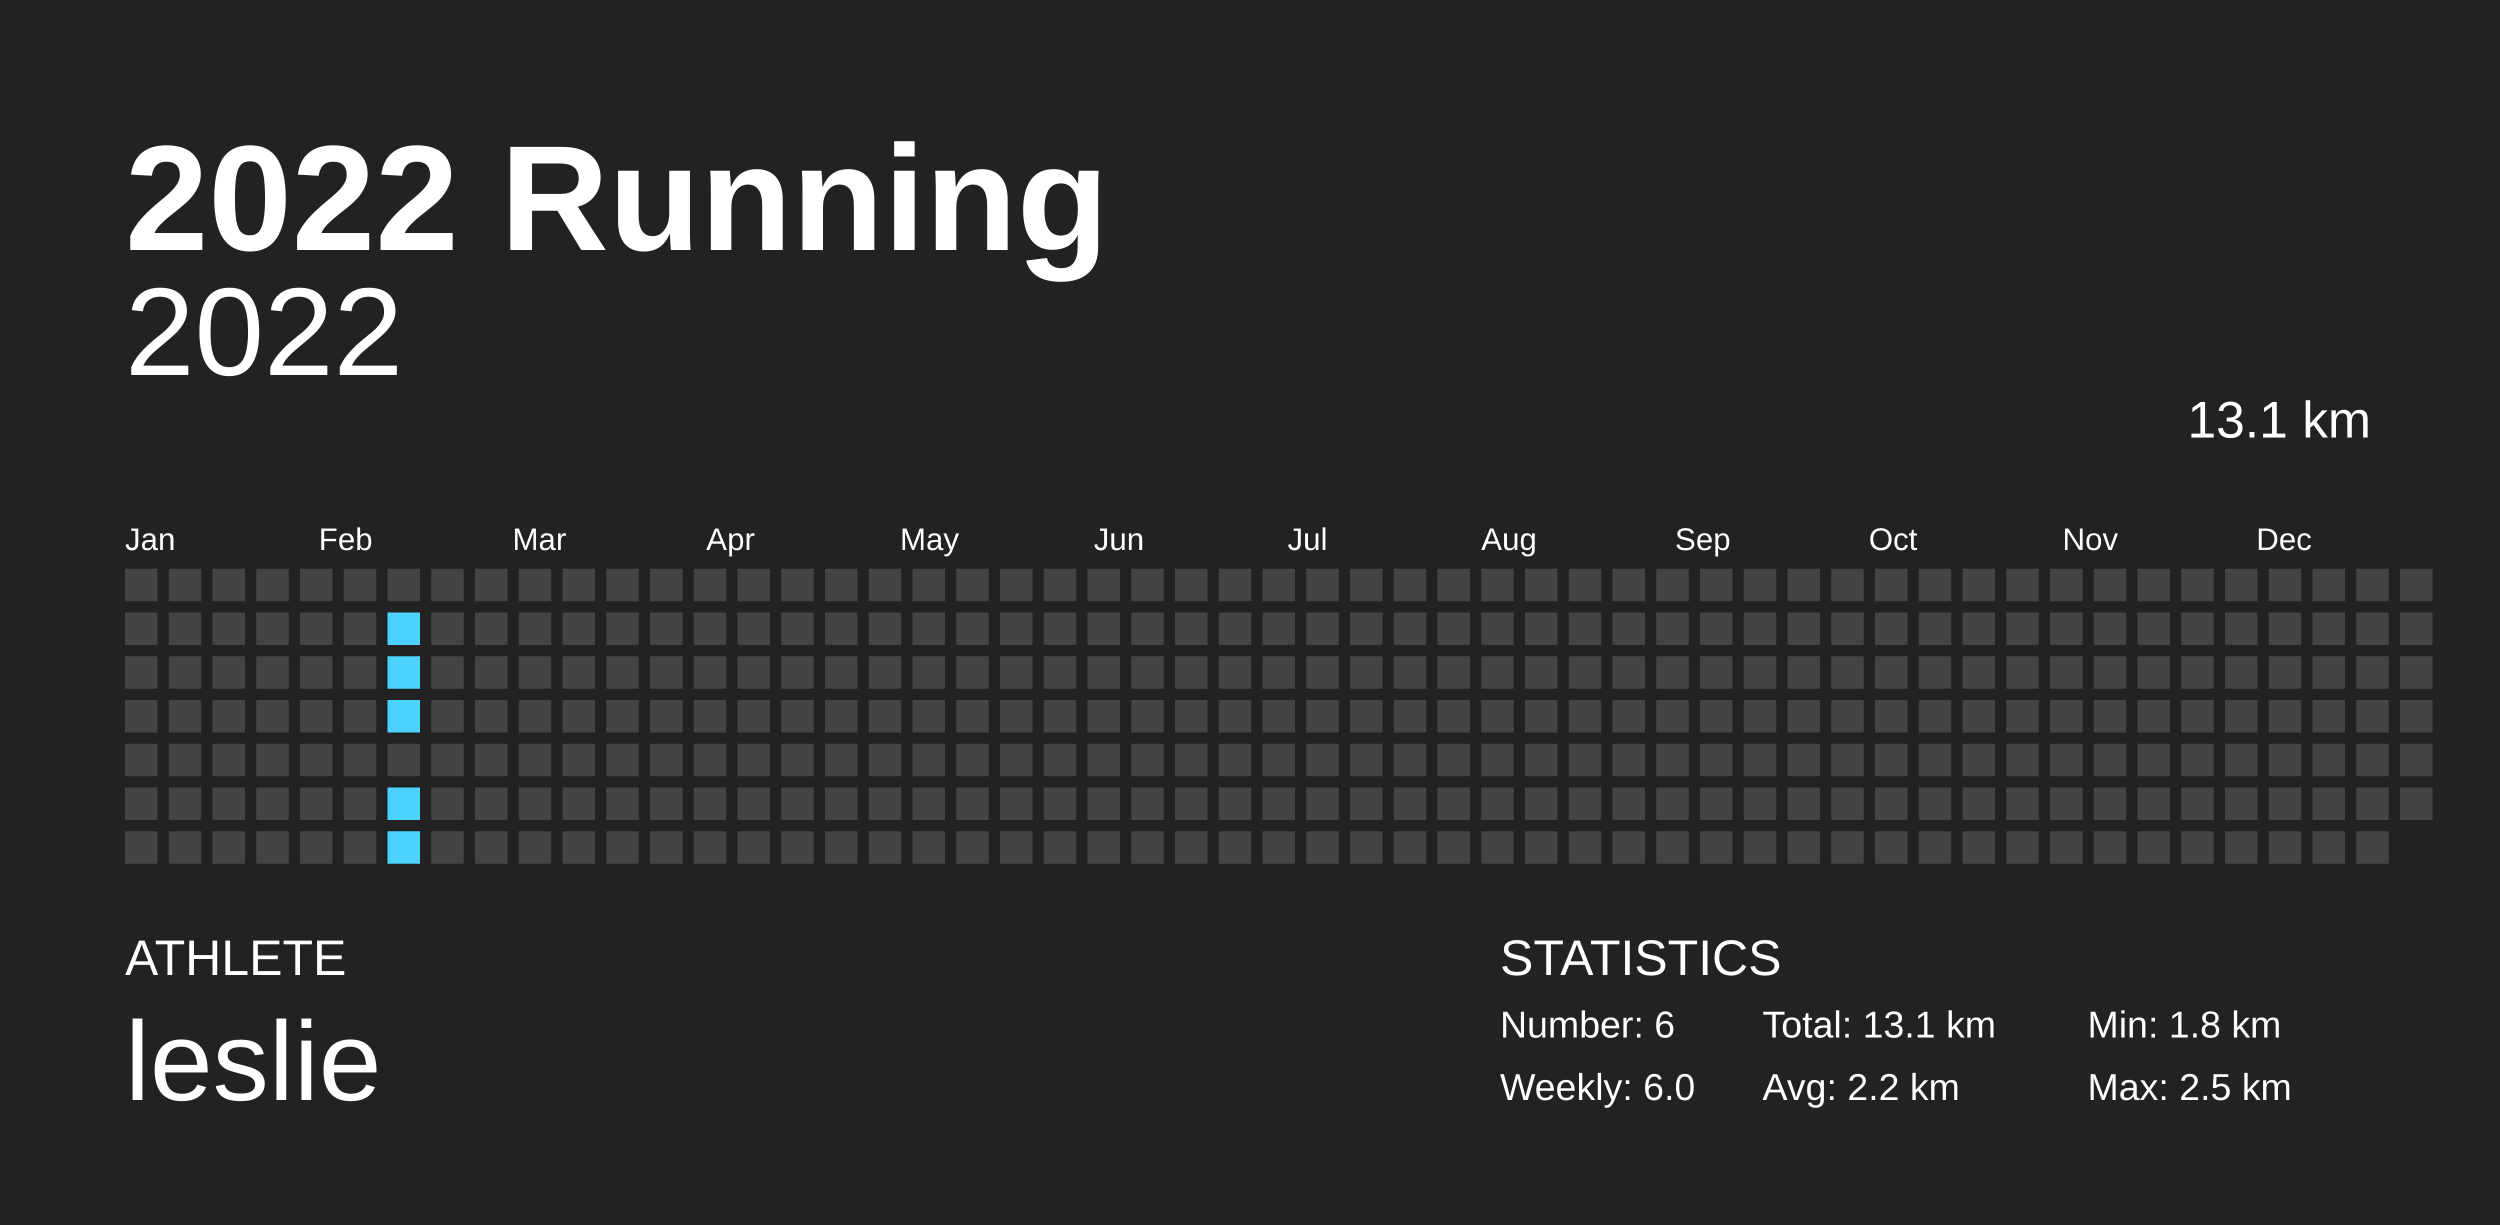
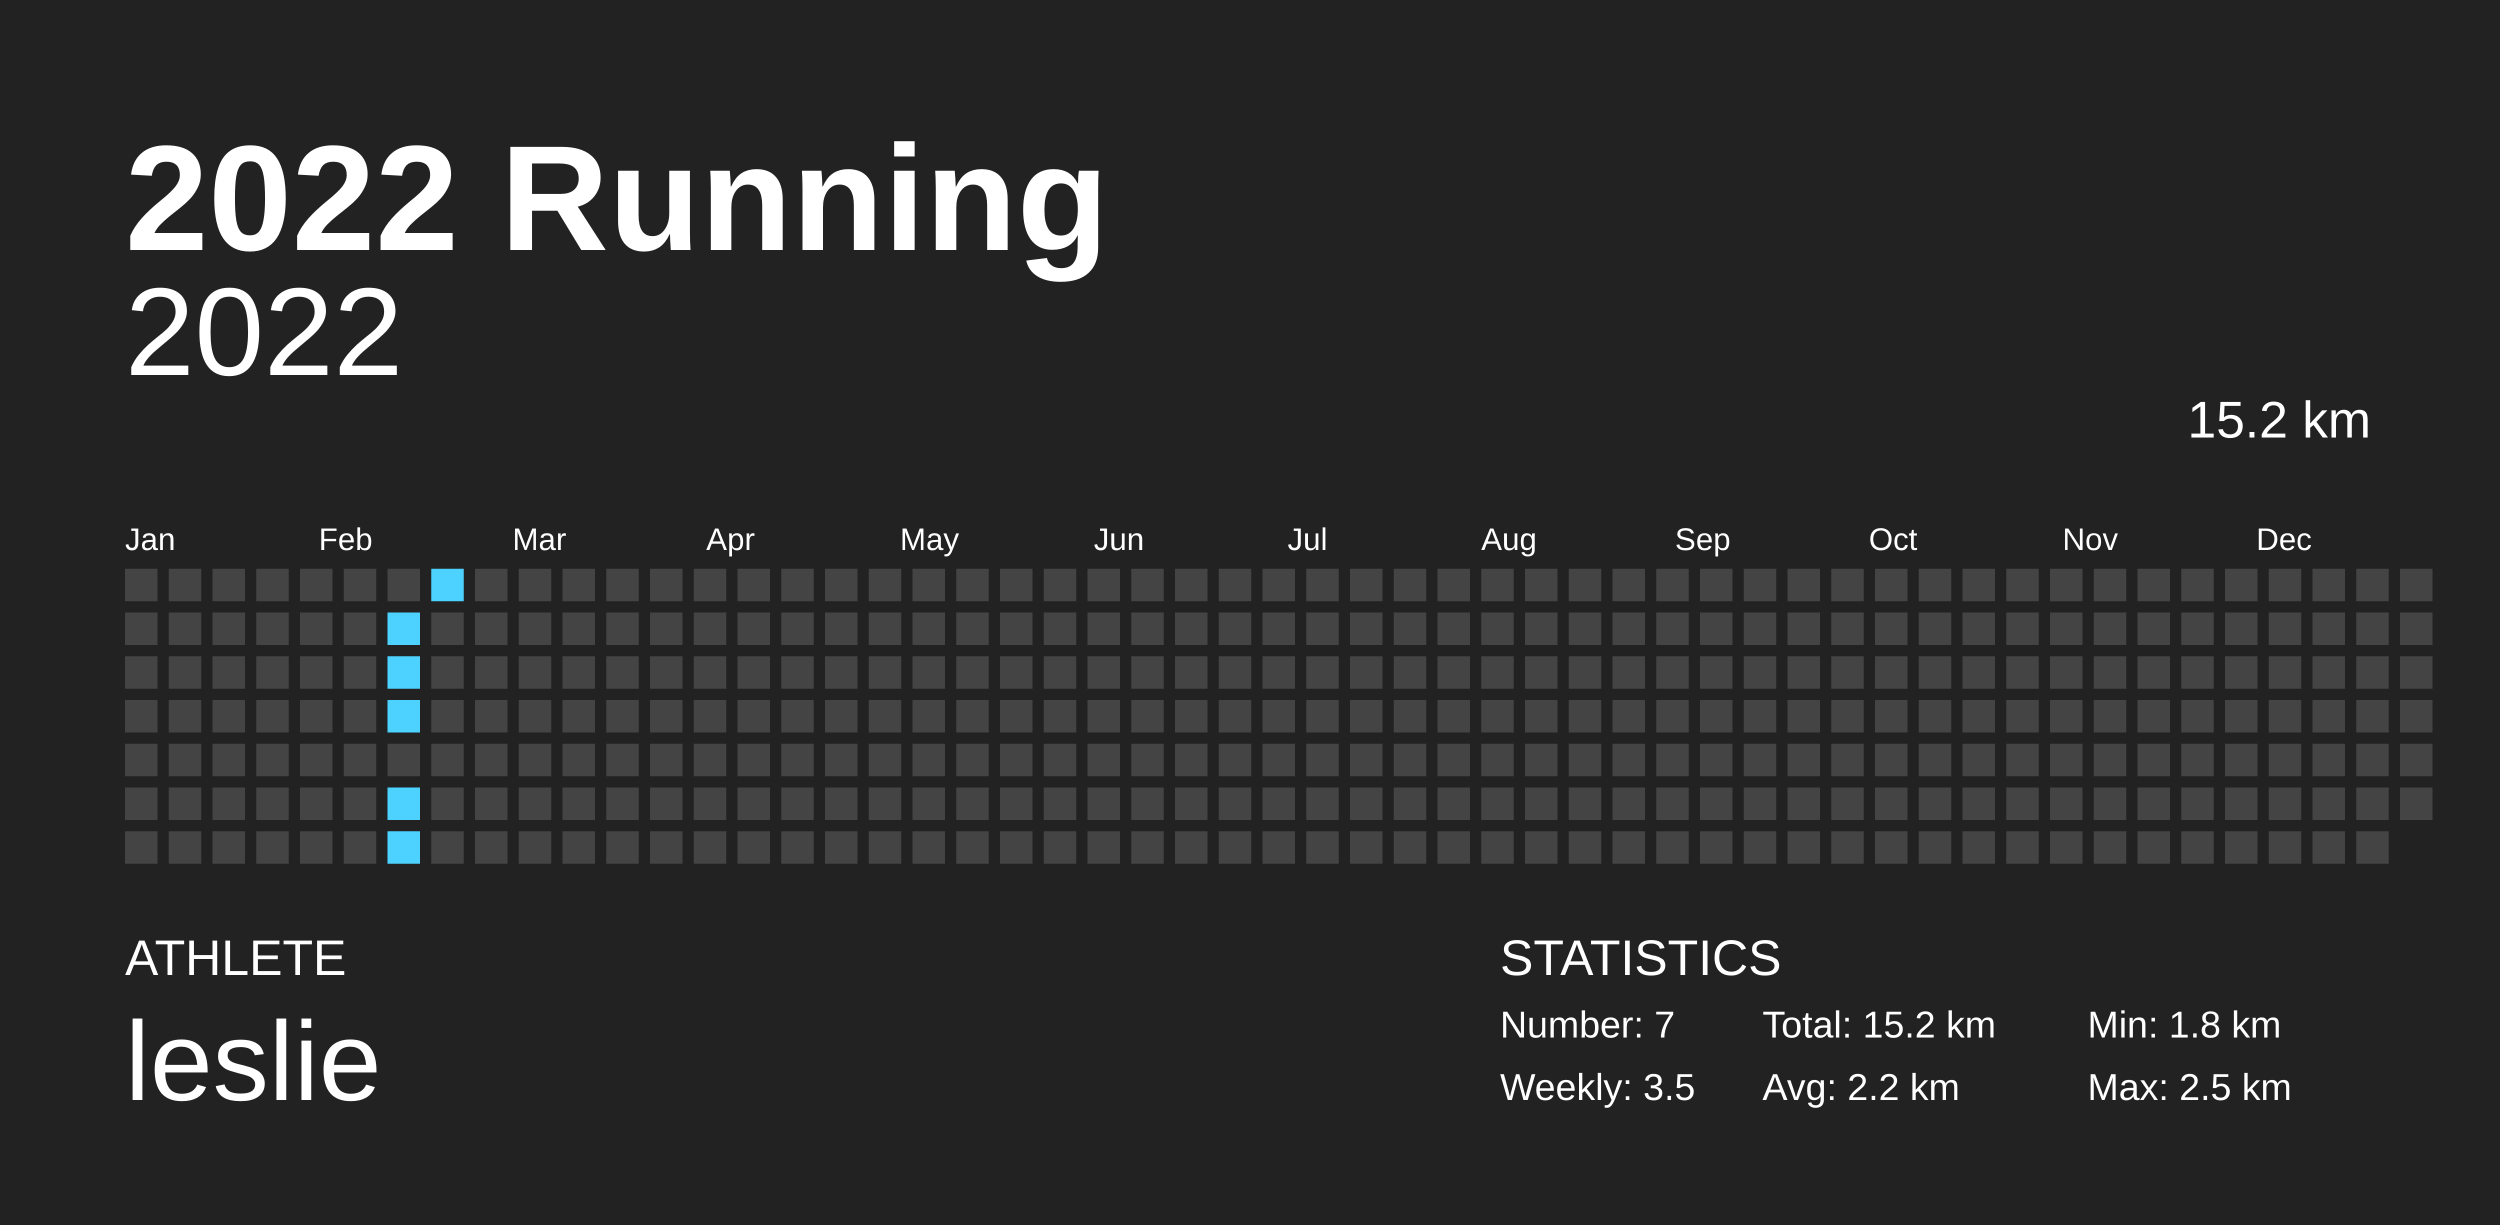
<svg xmlns="http://www.w3.org/2000/svg" baseProfile="full" height="98mm" version="1.1" viewBox="0,0,200,98" width="200mm">
  <defs />
  <rect fill="#222222" height="98" width="200" x="0" y="0" />
  <text fill="#FFFFFF" style="font-size:12px; font-family:Arial; font-weight:bold;" x="10" y="20">2022 Running</text>
  <text fill="#FFFFFF" style="font-size:4px; font-family:Arial" x="10" y="78">ATHLETE</text>
  <text fill="#FFFFFF" style="font-size:9px; font-family:Arial" x="10" y="88">leslie</text>
  <text fill="#FFFFFF" style="font-size:4px; font-family:Arial" x="120" y="78">STATISTICS</text>
-   <text fill="#FFFFFF" style="font-size:3px; font-family:Arial" x="120" y="83">Number: 6</text>
-   <text fill="#FFFFFF" style="font-size:3px; font-family:Arial" x="120" y="88">Weekly: 6.0</text>
-   <text fill="#FFFFFF" style="font-size:3px; font-family:Arial" x="141" y="83">Total: 13.1 km</text>
+   <text fill="#FFFFFF" style="font-size:3px; font-family:Arial" x="120" y="83">Number: 7</text>
+   <text fill="#FFFFFF" style="font-size:3px; font-family:Arial" x="120" y="88">Weekly: 3.5</text>
+   <text fill="#FFFFFF" style="font-size:3px; font-family:Arial" x="141" y="83">Total: 15.2 km</text>
  <text fill="#FFFFFF" style="font-size:3px; font-family:Arial" x="141" y="88">Avg: 2.2 km</text>
  <text fill="#FFFFFF" style="font-size:3px; font-family:Arial" x="167" y="83">Min: 1.8 km</text>
  <text fill="#FFFFFF" style="font-size:3px; font-family:Arial" x="167" y="88">Max: 2.5 km</text>
  <text alignment-baseline="hanging" fill="#FFFFFF" style="font-size:10.0px; font-family:Arial;" x="10" y="30">2022</text>
-   <text alignment-baseline="hanging" fill="#FFFFFF" style="font-size:4.125px; font-family:Arial;" x="175" y="35">13.1 km</text>
+   <text alignment-baseline="hanging" fill="#FFFFFF" style="font-size:4.125px; font-family:Arial;" x="175" y="35">15.2 km</text>
  <text fill="#FFFFFF" style="font-size:2.5px; font-family:Arial" x="10.0" y="44">Jan</text>
  <text fill="#FFFFFF" style="font-size:2.5px; font-family:Arial" x="25.5" y="44">Feb</text>
  <text fill="#FFFFFF" style="font-size:2.5px; font-family:Arial" x="41.0" y="44">Mar</text>
  <text fill="#FFFFFF" style="font-size:2.5px; font-family:Arial" x="56.5" y="44">Apr</text>
  <text fill="#FFFFFF" style="font-size:2.5px; font-family:Arial" x="72.0" y="44">May</text>
  <text fill="#FFFFFF" style="font-size:2.5px; font-family:Arial" x="87.5" y="44">Jun</text>
  <text fill="#FFFFFF" style="font-size:2.5px; font-family:Arial" x="103.0" y="44">Jul</text>
  <text fill="#FFFFFF" style="font-size:2.5px; font-family:Arial" x="118.5" y="44">Aug</text>
  <text fill="#FFFFFF" style="font-size:2.5px; font-family:Arial" x="134.0" y="44">Sep</text>
  <text fill="#FFFFFF" style="font-size:2.5px; font-family:Arial" x="149.5" y="44">Oct</text>
  <text fill="#FFFFFF" style="font-size:2.5px; font-family:Arial" x="165.0" y="44">Nov</text>
  <text fill="#FFFFFF" style="font-size:2.5px; font-family:Arial" x="180.5" y="44">Dec</text>
  <rect fill="#444444" height="2.6" width="2.6" x="10.0" y="45.5" />
  <rect fill="#444444" height="2.6" width="2.6" x="10.0" y="49.0" />
  <rect fill="#444444" height="2.6" width="2.6" x="10.0" y="52.5" />
  <rect fill="#444444" height="2.6" width="2.6" x="10.0" y="56.0" />
  <rect fill="#444444" height="2.6" width="2.6" x="10.0" y="59.5" />
  <rect fill="#444444" height="2.6" width="2.6" x="10.0" y="63.0" />
  <rect fill="#444444" height="2.6" width="2.6" x="10.0" y="66.5" />
  <rect fill="#444444" height="2.6" width="2.6" x="13.5" y="45.5" />
  <rect fill="#444444" height="2.6" width="2.6" x="13.5" y="49.0" />
  <rect fill="#444444" height="2.6" width="2.6" x="13.5" y="52.5" />
  <rect fill="#444444" height="2.6" width="2.6" x="13.5" y="56.0" />
  <rect fill="#444444" height="2.6" width="2.6" x="13.5" y="59.5" />
  <rect fill="#444444" height="2.6" width="2.6" x="13.5" y="63.0" />
  <rect fill="#444444" height="2.6" width="2.6" x="13.5" y="66.5" />
  <rect fill="#444444" height="2.6" width="2.6" x="17.0" y="45.5" />
  <rect fill="#444444" height="2.6" width="2.6" x="17.0" y="49.0" />
  <rect fill="#444444" height="2.6" width="2.6" x="17.0" y="52.5" />
  <rect fill="#444444" height="2.6" width="2.6" x="17.0" y="56.0" />
  <rect fill="#444444" height="2.6" width="2.6" x="17.0" y="59.5" />
  <rect fill="#444444" height="2.6" width="2.6" x="17.0" y="63.0" />
  <rect fill="#444444" height="2.6" width="2.6" x="17.0" y="66.5" />
  <rect fill="#444444" height="2.6" width="2.6" x="20.5" y="45.5" />
  <rect fill="#444444" height="2.6" width="2.6" x="20.5" y="49.0" />
  <rect fill="#444444" height="2.6" width="2.6" x="20.5" y="52.5" />
  <rect fill="#444444" height="2.6" width="2.6" x="20.5" y="56.0" />
  <rect fill="#444444" height="2.6" width="2.6" x="20.5" y="59.5" />
  <rect fill="#444444" height="2.6" width="2.6" x="20.5" y="63.0" />
  <rect fill="#444444" height="2.6" width="2.6" x="20.5" y="66.5" />
  <rect fill="#444444" height="2.6" width="2.6" x="24.0" y="45.5" />
  <rect fill="#444444" height="2.6" width="2.6" x="24.0" y="49.0" />
  <rect fill="#444444" height="2.6" width="2.6" x="24.0" y="52.5" />
  <rect fill="#444444" height="2.6" width="2.6" x="24.0" y="56.0" />
  <rect fill="#444444" height="2.6" width="2.6" x="24.0" y="59.5" />
  <rect fill="#444444" height="2.6" width="2.6" x="24.0" y="63.0" />
  <rect fill="#444444" height="2.6" width="2.6" x="24.0" y="66.5" />
  <rect fill="#444444" height="2.6" width="2.6" x="27.5" y="45.5" />
  <rect fill="#444444" height="2.6" width="2.6" x="27.5" y="49.0" />
  <rect fill="#444444" height="2.6" width="2.6" x="27.5" y="52.5" />
  <rect fill="#444444" height="2.6" width="2.6" x="27.5" y="56.0" />
  <rect fill="#444444" height="2.6" width="2.6" x="27.5" y="59.5" />
  <rect fill="#444444" height="2.6" width="2.6" x="27.5" y="63.0" />
  <rect fill="#444444" height="2.6" width="2.6" x="27.5" y="66.5" />
  <rect fill="#444444" height="2.6" width="2.6" x="31.0" y="45.5" />
  <rect fill="#4dd2ff" height="2.6" width="2.6" x="31.0" y="49.0" />
  <rect fill="#4dd2ff" height="2.6" width="2.6" x="31.0" y="52.5" />
  <rect fill="#4dd2ff" height="2.6" width="2.6" x="31.0" y="56.0" />
  <rect fill="#444444" height="2.6" width="2.6" x="31.0" y="59.5" />
  <rect fill="#4dd2ff" height="2.6" width="2.6" x="31.0" y="63.0" />
  <rect fill="#4dd2ff" height="2.6" width="2.6" x="31.0" y="66.5" />
-   <rect fill="#444444" height="2.6" width="2.6" x="34.5" y="45.5" />
+   <rect fill="#4dd2ff" height="2.6" width="2.6" x="34.5" y="45.5" />
  <rect fill="#444444" height="2.6" width="2.6" x="34.5" y="49.0" />
  <rect fill="#444444" height="2.6" width="2.6" x="34.5" y="52.5" />
  <rect fill="#444444" height="2.6" width="2.6" x="34.5" y="56.0" />
  <rect fill="#444444" height="2.6" width="2.6" x="34.5" y="59.5" />
  <rect fill="#444444" height="2.6" width="2.6" x="34.5" y="63.0" />
  <rect fill="#444444" height="2.6" width="2.6" x="34.5" y="66.5" />
  <rect fill="#444444" height="2.6" width="2.6" x="38.0" y="45.5" />
  <rect fill="#444444" height="2.6" width="2.6" x="38.0" y="49.0" />
  <rect fill="#444444" height="2.6" width="2.6" x="38.0" y="52.5" />
  <rect fill="#444444" height="2.6" width="2.6" x="38.0" y="56.0" />
  <rect fill="#444444" height="2.6" width="2.6" x="38.0" y="59.5" />
  <rect fill="#444444" height="2.6" width="2.6" x="38.0" y="63.0" />
  <rect fill="#444444" height="2.6" width="2.6" x="38.0" y="66.5" />
  <rect fill="#444444" height="2.6" width="2.6" x="41.5" y="45.5" />
  <rect fill="#444444" height="2.6" width="2.6" x="41.5" y="49.0" />
  <rect fill="#444444" height="2.6" width="2.6" x="41.5" y="52.5" />
  <rect fill="#444444" height="2.6" width="2.6" x="41.5" y="56.0" />
  <rect fill="#444444" height="2.6" width="2.6" x="41.5" y="59.5" />
  <rect fill="#444444" height="2.6" width="2.6" x="41.5" y="63.0" />
  <rect fill="#444444" height="2.6" width="2.6" x="41.5" y="66.5" />
  <rect fill="#444444" height="2.6" width="2.6" x="45.0" y="45.5" />
  <rect fill="#444444" height="2.6" width="2.6" x="45.0" y="49.0" />
  <rect fill="#444444" height="2.6" width="2.6" x="45.0" y="52.5" />
  <rect fill="#444444" height="2.6" width="2.6" x="45.0" y="56.0" />
  <rect fill="#444444" height="2.6" width="2.6" x="45.0" y="59.5" />
  <rect fill="#444444" height="2.6" width="2.6" x="45.0" y="63.0" />
  <rect fill="#444444" height="2.6" width="2.6" x="45.0" y="66.5" />
  <rect fill="#444444" height="2.6" width="2.6" x="48.5" y="45.5" />
  <rect fill="#444444" height="2.6" width="2.6" x="48.5" y="49.0" />
  <rect fill="#444444" height="2.6" width="2.6" x="48.5" y="52.5" />
  <rect fill="#444444" height="2.6" width="2.6" x="48.5" y="56.0" />
  <rect fill="#444444" height="2.6" width="2.6" x="48.5" y="59.5" />
  <rect fill="#444444" height="2.6" width="2.6" x="48.5" y="63.0" />
  <rect fill="#444444" height="2.6" width="2.6" x="48.5" y="66.5" />
  <rect fill="#444444" height="2.6" width="2.6" x="52.0" y="45.5" />
  <rect fill="#444444" height="2.6" width="2.6" x="52.0" y="49.0" />
  <rect fill="#444444" height="2.6" width="2.6" x="52.0" y="52.5" />
  <rect fill="#444444" height="2.6" width="2.6" x="52.0" y="56.0" />
  <rect fill="#444444" height="2.6" width="2.6" x="52.0" y="59.5" />
  <rect fill="#444444" height="2.6" width="2.6" x="52.0" y="63.0" />
  <rect fill="#444444" height="2.6" width="2.6" x="52.0" y="66.5" />
  <rect fill="#444444" height="2.6" width="2.6" x="55.5" y="45.5" />
  <rect fill="#444444" height="2.6" width="2.6" x="55.5" y="49.0" />
  <rect fill="#444444" height="2.6" width="2.6" x="55.5" y="52.5" />
  <rect fill="#444444" height="2.6" width="2.6" x="55.5" y="56.0" />
  <rect fill="#444444" height="2.6" width="2.6" x="55.5" y="59.5" />
  <rect fill="#444444" height="2.6" width="2.6" x="55.5" y="63.0" />
  <rect fill="#444444" height="2.6" width="2.6" x="55.5" y="66.5" />
  <rect fill="#444444" height="2.6" width="2.6" x="59.0" y="45.5" />
  <rect fill="#444444" height="2.6" width="2.6" x="59.0" y="49.0" />
  <rect fill="#444444" height="2.6" width="2.6" x="59.0" y="52.5" />
  <rect fill="#444444" height="2.6" width="2.6" x="59.0" y="56.0" />
  <rect fill="#444444" height="2.6" width="2.6" x="59.0" y="59.5" />
  <rect fill="#444444" height="2.6" width="2.6" x="59.0" y="63.0" />
  <rect fill="#444444" height="2.6" width="2.6" x="59.0" y="66.5" />
  <rect fill="#444444" height="2.6" width="2.6" x="62.5" y="45.5" />
  <rect fill="#444444" height="2.6" width="2.6" x="62.5" y="49.0" />
  <rect fill="#444444" height="2.6" width="2.6" x="62.5" y="52.5" />
  <rect fill="#444444" height="2.6" width="2.6" x="62.5" y="56.0" />
  <rect fill="#444444" height="2.6" width="2.6" x="62.5" y="59.5" />
  <rect fill="#444444" height="2.6" width="2.6" x="62.5" y="63.0" />
  <rect fill="#444444" height="2.6" width="2.6" x="62.5" y="66.5" />
  <rect fill="#444444" height="2.6" width="2.6" x="66.0" y="45.5" />
  <rect fill="#444444" height="2.6" width="2.6" x="66.0" y="49.0" />
  <rect fill="#444444" height="2.6" width="2.6" x="66.0" y="52.5" />
  <rect fill="#444444" height="2.6" width="2.6" x="66.0" y="56.0" />
  <rect fill="#444444" height="2.6" width="2.6" x="66.0" y="59.5" />
  <rect fill="#444444" height="2.6" width="2.6" x="66.0" y="63.0" />
  <rect fill="#444444" height="2.6" width="2.6" x="66.0" y="66.5" />
  <rect fill="#444444" height="2.6" width="2.6" x="69.5" y="45.5" />
  <rect fill="#444444" height="2.6" width="2.6" x="69.5" y="49.0" />
  <rect fill="#444444" height="2.6" width="2.6" x="69.5" y="52.5" />
  <rect fill="#444444" height="2.6" width="2.6" x="69.5" y="56.0" />
  <rect fill="#444444" height="2.6" width="2.6" x="69.5" y="59.5" />
  <rect fill="#444444" height="2.6" width="2.6" x="69.5" y="63.0" />
  <rect fill="#444444" height="2.6" width="2.6" x="69.5" y="66.5" />
  <rect fill="#444444" height="2.6" width="2.6" x="73.0" y="45.5" />
  <rect fill="#444444" height="2.6" width="2.6" x="73.0" y="49.0" />
  <rect fill="#444444" height="2.6" width="2.6" x="73.0" y="52.5" />
  <rect fill="#444444" height="2.6" width="2.6" x="73.0" y="56.0" />
  <rect fill="#444444" height="2.6" width="2.6" x="73.0" y="59.5" />
  <rect fill="#444444" height="2.6" width="2.6" x="73.0" y="63.0" />
  <rect fill="#444444" height="2.6" width="2.6" x="73.0" y="66.5" />
  <rect fill="#444444" height="2.6" width="2.6" x="76.5" y="45.5" />
  <rect fill="#444444" height="2.6" width="2.6" x="76.5" y="49.0" />
  <rect fill="#444444" height="2.6" width="2.6" x="76.5" y="52.5" />
  <rect fill="#444444" height="2.6" width="2.6" x="76.5" y="56.0" />
  <rect fill="#444444" height="2.6" width="2.6" x="76.5" y="59.5" />
  <rect fill="#444444" height="2.6" width="2.6" x="76.5" y="63.0" />
  <rect fill="#444444" height="2.6" width="2.6" x="76.5" y="66.5" />
  <rect fill="#444444" height="2.6" width="2.6" x="80.0" y="45.5" />
  <rect fill="#444444" height="2.6" width="2.6" x="80.0" y="49.0" />
  <rect fill="#444444" height="2.6" width="2.6" x="80.0" y="52.5" />
  <rect fill="#444444" height="2.6" width="2.6" x="80.0" y="56.0" />
  <rect fill="#444444" height="2.6" width="2.6" x="80.0" y="59.5" />
  <rect fill="#444444" height="2.6" width="2.6" x="80.0" y="63.0" />
  <rect fill="#444444" height="2.6" width="2.6" x="80.0" y="66.5" />
  <rect fill="#444444" height="2.6" width="2.6" x="83.5" y="45.5" />
  <rect fill="#444444" height="2.6" width="2.6" x="83.5" y="49.0" />
  <rect fill="#444444" height="2.6" width="2.6" x="83.5" y="52.5" />
  <rect fill="#444444" height="2.6" width="2.6" x="83.5" y="56.0" />
  <rect fill="#444444" height="2.6" width="2.6" x="83.5" y="59.5" />
  <rect fill="#444444" height="2.6" width="2.6" x="83.5" y="63.0" />
  <rect fill="#444444" height="2.6" width="2.6" x="83.5" y="66.5" />
  <rect fill="#444444" height="2.6" width="2.6" x="87.0" y="45.5" />
  <rect fill="#444444" height="2.6" width="2.6" x="87.0" y="49.0" />
  <rect fill="#444444" height="2.6" width="2.6" x="87.0" y="52.5" />
  <rect fill="#444444" height="2.6" width="2.6" x="87.0" y="56.0" />
  <rect fill="#444444" height="2.6" width="2.6" x="87.0" y="59.5" />
  <rect fill="#444444" height="2.6" width="2.6" x="87.0" y="63.0" />
  <rect fill="#444444" height="2.6" width="2.6" x="87.0" y="66.5" />
  <rect fill="#444444" height="2.6" width="2.6" x="90.5" y="45.5" />
  <rect fill="#444444" height="2.6" width="2.6" x="90.5" y="49.0" />
  <rect fill="#444444" height="2.6" width="2.6" x="90.5" y="52.5" />
  <rect fill="#444444" height="2.6" width="2.6" x="90.5" y="56.0" />
  <rect fill="#444444" height="2.6" width="2.6" x="90.5" y="59.5" />
  <rect fill="#444444" height="2.6" width="2.6" x="90.5" y="63.0" />
  <rect fill="#444444" height="2.6" width="2.6" x="90.5" y="66.5" />
  <rect fill="#444444" height="2.6" width="2.6" x="94.0" y="45.5" />
  <rect fill="#444444" height="2.6" width="2.6" x="94.0" y="49.0" />
  <rect fill="#444444" height="2.6" width="2.6" x="94.0" y="52.5" />
  <rect fill="#444444" height="2.6" width="2.6" x="94.0" y="56.0" />
  <rect fill="#444444" height="2.6" width="2.6" x="94.0" y="59.5" />
  <rect fill="#444444" height="2.6" width="2.6" x="94.0" y="63.0" />
  <rect fill="#444444" height="2.6" width="2.6" x="94.0" y="66.5" />
  <rect fill="#444444" height="2.6" width="2.6" x="97.5" y="45.5" />
  <rect fill="#444444" height="2.6" width="2.6" x="97.5" y="49.0" />
  <rect fill="#444444" height="2.6" width="2.6" x="97.5" y="52.5" />
  <rect fill="#444444" height="2.6" width="2.6" x="97.5" y="56.0" />
  <rect fill="#444444" height="2.6" width="2.6" x="97.5" y="59.5" />
  <rect fill="#444444" height="2.6" width="2.6" x="97.5" y="63.0" />
  <rect fill="#444444" height="2.6" width="2.6" x="97.5" y="66.5" />
  <rect fill="#444444" height="2.6" width="2.6" x="101.0" y="45.5" />
  <rect fill="#444444" height="2.6" width="2.6" x="101.0" y="49.0" />
  <rect fill="#444444" height="2.6" width="2.6" x="101.0" y="52.5" />
  <rect fill="#444444" height="2.6" width="2.6" x="101.0" y="56.0" />
  <rect fill="#444444" height="2.6" width="2.6" x="101.0" y="59.5" />
  <rect fill="#444444" height="2.6" width="2.6" x="101.0" y="63.0" />
  <rect fill="#444444" height="2.6" width="2.6" x="101.0" y="66.5" />
  <rect fill="#444444" height="2.6" width="2.6" x="104.5" y="45.5" />
  <rect fill="#444444" height="2.6" width="2.6" x="104.5" y="49.0" />
  <rect fill="#444444" height="2.6" width="2.6" x="104.5" y="52.5" />
  <rect fill="#444444" height="2.6" width="2.6" x="104.5" y="56.0" />
  <rect fill="#444444" height="2.6" width="2.6" x="104.5" y="59.5" />
  <rect fill="#444444" height="2.6" width="2.6" x="104.5" y="63.0" />
  <rect fill="#444444" height="2.6" width="2.6" x="104.5" y="66.5" />
  <rect fill="#444444" height="2.6" width="2.6" x="108.0" y="45.5" />
  <rect fill="#444444" height="2.6" width="2.6" x="108.0" y="49.0" />
  <rect fill="#444444" height="2.6" width="2.6" x="108.0" y="52.5" />
  <rect fill="#444444" height="2.6" width="2.6" x="108.0" y="56.0" />
  <rect fill="#444444" height="2.6" width="2.6" x="108.0" y="59.5" />
  <rect fill="#444444" height="2.6" width="2.6" x="108.0" y="63.0" />
  <rect fill="#444444" height="2.6" width="2.6" x="108.0" y="66.5" />
  <rect fill="#444444" height="2.6" width="2.6" x="111.5" y="45.5" />
  <rect fill="#444444" height="2.6" width="2.6" x="111.5" y="49.0" />
  <rect fill="#444444" height="2.6" width="2.6" x="111.5" y="52.5" />
  <rect fill="#444444" height="2.6" width="2.6" x="111.5" y="56.0" />
  <rect fill="#444444" height="2.6" width="2.6" x="111.5" y="59.5" />
  <rect fill="#444444" height="2.6" width="2.6" x="111.5" y="63.0" />
  <rect fill="#444444" height="2.6" width="2.6" x="111.5" y="66.5" />
  <rect fill="#444444" height="2.6" width="2.6" x="115.0" y="45.5" />
  <rect fill="#444444" height="2.6" width="2.6" x="115.0" y="49.0" />
  <rect fill="#444444" height="2.6" width="2.6" x="115.0" y="52.5" />
  <rect fill="#444444" height="2.6" width="2.6" x="115.0" y="56.0" />
  <rect fill="#444444" height="2.6" width="2.6" x="115.0" y="59.5" />
  <rect fill="#444444" height="2.6" width="2.6" x="115.0" y="63.0" />
  <rect fill="#444444" height="2.6" width="2.6" x="115.0" y="66.5" />
  <rect fill="#444444" height="2.6" width="2.6" x="118.5" y="45.5" />
  <rect fill="#444444" height="2.6" width="2.6" x="118.5" y="49.0" />
  <rect fill="#444444" height="2.6" width="2.6" x="118.5" y="52.5" />
  <rect fill="#444444" height="2.6" width="2.6" x="118.5" y="56.0" />
  <rect fill="#444444" height="2.6" width="2.6" x="118.5" y="59.5" />
  <rect fill="#444444" height="2.6" width="2.6" x="118.5" y="63.0" />
  <rect fill="#444444" height="2.6" width="2.6" x="118.5" y="66.5" />
  <rect fill="#444444" height="2.6" width="2.6" x="122.0" y="45.5" />
  <rect fill="#444444" height="2.6" width="2.6" x="122.0" y="49.0" />
  <rect fill="#444444" height="2.6" width="2.6" x="122.0" y="52.5" />
  <rect fill="#444444" height="2.6" width="2.6" x="122.0" y="56.0" />
  <rect fill="#444444" height="2.6" width="2.6" x="122.0" y="59.5" />
  <rect fill="#444444" height="2.6" width="2.6" x="122.0" y="63.0" />
  <rect fill="#444444" height="2.6" width="2.6" x="122.0" y="66.5" />
  <rect fill="#444444" height="2.6" width="2.6" x="125.5" y="45.5" />
  <rect fill="#444444" height="2.6" width="2.6" x="125.5" y="49.0" />
  <rect fill="#444444" height="2.6" width="2.6" x="125.5" y="52.5" />
  <rect fill="#444444" height="2.6" width="2.6" x="125.5" y="56.0" />
  <rect fill="#444444" height="2.6" width="2.6" x="125.5" y="59.5" />
  <rect fill="#444444" height="2.6" width="2.6" x="125.5" y="63.0" />
  <rect fill="#444444" height="2.6" width="2.6" x="125.5" y="66.5" />
  <rect fill="#444444" height="2.6" width="2.6" x="129.0" y="45.5" />
  <rect fill="#444444" height="2.6" width="2.6" x="129.0" y="49.0" />
  <rect fill="#444444" height="2.6" width="2.6" x="129.0" y="52.5" />
  <rect fill="#444444" height="2.6" width="2.6" x="129.0" y="56.0" />
  <rect fill="#444444" height="2.6" width="2.6" x="129.0" y="59.5" />
  <rect fill="#444444" height="2.6" width="2.6" x="129.0" y="63.0" />
  <rect fill="#444444" height="2.6" width="2.6" x="129.0" y="66.5" />
  <rect fill="#444444" height="2.6" width="2.6" x="132.5" y="45.5" />
  <rect fill="#444444" height="2.6" width="2.6" x="132.5" y="49.0" />
  <rect fill="#444444" height="2.6" width="2.6" x="132.5" y="52.5" />
  <rect fill="#444444" height="2.6" width="2.6" x="132.5" y="56.0" />
  <rect fill="#444444" height="2.6" width="2.6" x="132.5" y="59.5" />
  <rect fill="#444444" height="2.6" width="2.6" x="132.5" y="63.0" />
  <rect fill="#444444" height="2.6" width="2.6" x="132.5" y="66.5" />
  <rect fill="#444444" height="2.6" width="2.6" x="136.0" y="45.5" />
  <rect fill="#444444" height="2.6" width="2.6" x="136.0" y="49.0" />
  <rect fill="#444444" height="2.6" width="2.6" x="136.0" y="52.5" />
  <rect fill="#444444" height="2.6" width="2.6" x="136.0" y="56.0" />
  <rect fill="#444444" height="2.6" width="2.6" x="136.0" y="59.5" />
  <rect fill="#444444" height="2.6" width="2.6" x="136.0" y="63.0" />
  <rect fill="#444444" height="2.6" width="2.6" x="136.0" y="66.5" />
  <rect fill="#444444" height="2.6" width="2.6" x="139.5" y="45.5" />
  <rect fill="#444444" height="2.6" width="2.6" x="139.5" y="49.0" />
  <rect fill="#444444" height="2.6" width="2.6" x="139.5" y="52.5" />
  <rect fill="#444444" height="2.6" width="2.6" x="139.5" y="56.0" />
  <rect fill="#444444" height="2.6" width="2.6" x="139.5" y="59.5" />
  <rect fill="#444444" height="2.6" width="2.6" x="139.5" y="63.0" />
  <rect fill="#444444" height="2.6" width="2.6" x="139.5" y="66.5" />
  <rect fill="#444444" height="2.6" width="2.6" x="143.0" y="45.5" />
  <rect fill="#444444" height="2.6" width="2.6" x="143.0" y="49.0" />
  <rect fill="#444444" height="2.6" width="2.6" x="143.0" y="52.5" />
  <rect fill="#444444" height="2.6" width="2.6" x="143.0" y="56.0" />
  <rect fill="#444444" height="2.6" width="2.6" x="143.0" y="59.5" />
  <rect fill="#444444" height="2.6" width="2.6" x="143.0" y="63.0" />
  <rect fill="#444444" height="2.6" width="2.6" x="143.0" y="66.5" />
  <rect fill="#444444" height="2.6" width="2.6" x="146.5" y="45.5" />
  <rect fill="#444444" height="2.6" width="2.6" x="146.5" y="49.0" />
  <rect fill="#444444" height="2.6" width="2.6" x="146.5" y="52.5" />
  <rect fill="#444444" height="2.6" width="2.6" x="146.5" y="56.0" />
  <rect fill="#444444" height="2.6" width="2.6" x="146.5" y="59.5" />
  <rect fill="#444444" height="2.6" width="2.6" x="146.5" y="63.0" />
  <rect fill="#444444" height="2.6" width="2.6" x="146.5" y="66.5" />
  <rect fill="#444444" height="2.6" width="2.6" x="150.0" y="45.5" />
  <rect fill="#444444" height="2.6" width="2.6" x="150.0" y="49.0" />
  <rect fill="#444444" height="2.6" width="2.6" x="150.0" y="52.5" />
  <rect fill="#444444" height="2.6" width="2.6" x="150.0" y="56.0" />
  <rect fill="#444444" height="2.6" width="2.6" x="150.0" y="59.5" />
  <rect fill="#444444" height="2.6" width="2.6" x="150.0" y="63.0" />
  <rect fill="#444444" height="2.6" width="2.6" x="150.0" y="66.5" />
  <rect fill="#444444" height="2.6" width="2.6" x="153.5" y="45.5" />
  <rect fill="#444444" height="2.6" width="2.6" x="153.5" y="49.0" />
  <rect fill="#444444" height="2.6" width="2.6" x="153.5" y="52.5" />
  <rect fill="#444444" height="2.6" width="2.6" x="153.5" y="56.0" />
  <rect fill="#444444" height="2.6" width="2.6" x="153.5" y="59.5" />
  <rect fill="#444444" height="2.6" width="2.6" x="153.5" y="63.0" />
  <rect fill="#444444" height="2.6" width="2.6" x="153.5" y="66.5" />
  <rect fill="#444444" height="2.6" width="2.6" x="157.0" y="45.5" />
  <rect fill="#444444" height="2.6" width="2.6" x="157.0" y="49.0" />
  <rect fill="#444444" height="2.6" width="2.6" x="157.0" y="52.5" />
  <rect fill="#444444" height="2.6" width="2.6" x="157.0" y="56.0" />
  <rect fill="#444444" height="2.6" width="2.6" x="157.0" y="59.5" />
  <rect fill="#444444" height="2.6" width="2.6" x="157.0" y="63.0" />
  <rect fill="#444444" height="2.6" width="2.6" x="157.0" y="66.5" />
  <rect fill="#444444" height="2.6" width="2.6" x="160.5" y="45.5" />
  <rect fill="#444444" height="2.6" width="2.6" x="160.5" y="49.0" />
  <rect fill="#444444" height="2.6" width="2.6" x="160.5" y="52.5" />
  <rect fill="#444444" height="2.6" width="2.6" x="160.5" y="56.0" />
  <rect fill="#444444" height="2.6" width="2.6" x="160.5" y="59.5" />
  <rect fill="#444444" height="2.6" width="2.6" x="160.5" y="63.0" />
  <rect fill="#444444" height="2.6" width="2.6" x="160.5" y="66.5" />
  <rect fill="#444444" height="2.6" width="2.6" x="164.0" y="45.5" />
  <rect fill="#444444" height="2.6" width="2.6" x="164.0" y="49.0" />
  <rect fill="#444444" height="2.6" width="2.6" x="164.0" y="52.5" />
  <rect fill="#444444" height="2.6" width="2.6" x="164.0" y="56.0" />
  <rect fill="#444444" height="2.6" width="2.6" x="164.0" y="59.5" />
  <rect fill="#444444" height="2.6" width="2.6" x="164.0" y="63.0" />
  <rect fill="#444444" height="2.6" width="2.6" x="164.0" y="66.5" />
  <rect fill="#444444" height="2.6" width="2.6" x="167.5" y="45.5" />
  <rect fill="#444444" height="2.6" width="2.6" x="167.5" y="49.0" />
  <rect fill="#444444" height="2.6" width="2.6" x="167.5" y="52.5" />
  <rect fill="#444444" height="2.6" width="2.6" x="167.5" y="56.0" />
  <rect fill="#444444" height="2.6" width="2.6" x="167.5" y="59.5" />
  <rect fill="#444444" height="2.6" width="2.6" x="167.5" y="63.0" />
  <rect fill="#444444" height="2.6" width="2.6" x="167.5" y="66.5" />
  <rect fill="#444444" height="2.6" width="2.6" x="171.0" y="45.5" />
  <rect fill="#444444" height="2.6" width="2.6" x="171.0" y="49.0" />
  <rect fill="#444444" height="2.6" width="2.6" x="171.0" y="52.5" />
  <rect fill="#444444" height="2.6" width="2.6" x="171.0" y="56.0" />
  <rect fill="#444444" height="2.6" width="2.6" x="171.0" y="59.5" />
  <rect fill="#444444" height="2.6" width="2.6" x="171.0" y="63.0" />
  <rect fill="#444444" height="2.6" width="2.6" x="171.0" y="66.5" />
  <rect fill="#444444" height="2.6" width="2.6" x="174.5" y="45.5" />
  <rect fill="#444444" height="2.6" width="2.6" x="174.5" y="49.0" />
  <rect fill="#444444" height="2.6" width="2.6" x="174.5" y="52.5" />
  <rect fill="#444444" height="2.6" width="2.6" x="174.5" y="56.0" />
  <rect fill="#444444" height="2.6" width="2.6" x="174.5" y="59.5" />
  <rect fill="#444444" height="2.6" width="2.6" x="174.5" y="63.0" />
  <rect fill="#444444" height="2.6" width="2.6" x="174.5" y="66.5" />
  <rect fill="#444444" height="2.6" width="2.6" x="178.0" y="45.5" />
  <rect fill="#444444" height="2.6" width="2.6" x="178.0" y="49.0" />
  <rect fill="#444444" height="2.6" width="2.6" x="178.0" y="52.5" />
  <rect fill="#444444" height="2.6" width="2.6" x="178.0" y="56.0" />
  <rect fill="#444444" height="2.6" width="2.6" x="178.0" y="59.5" />
  <rect fill="#444444" height="2.6" width="2.6" x="178.0" y="63.0" />
  <rect fill="#444444" height="2.6" width="2.6" x="178.0" y="66.5" />
  <rect fill="#444444" height="2.6" width="2.6" x="181.5" y="45.5" />
  <rect fill="#444444" height="2.6" width="2.6" x="181.5" y="49.0" />
  <rect fill="#444444" height="2.6" width="2.6" x="181.5" y="52.5" />
  <rect fill="#444444" height="2.6" width="2.6" x="181.5" y="56.0" />
  <rect fill="#444444" height="2.6" width="2.6" x="181.5" y="59.5" />
  <rect fill="#444444" height="2.6" width="2.6" x="181.5" y="63.0" />
  <rect fill="#444444" height="2.6" width="2.6" x="181.5" y="66.5" />
  <rect fill="#444444" height="2.6" width="2.6" x="185.0" y="45.5" />
  <rect fill="#444444" height="2.6" width="2.6" x="185.0" y="49.0" />
  <rect fill="#444444" height="2.6" width="2.6" x="185.0" y="52.5" />
  <rect fill="#444444" height="2.6" width="2.6" x="185.0" y="56.0" />
  <rect fill="#444444" height="2.6" width="2.6" x="185.0" y="59.5" />
  <rect fill="#444444" height="2.6" width="2.6" x="185.0" y="63.0" />
  <rect fill="#444444" height="2.6" width="2.6" x="185.0" y="66.5" />
  <rect fill="#444444" height="2.6" width="2.6" x="188.5" y="45.5" />
  <rect fill="#444444" height="2.6" width="2.6" x="188.5" y="49.0" />
  <rect fill="#444444" height="2.6" width="2.6" x="188.5" y="52.5" />
  <rect fill="#444444" height="2.6" width="2.6" x="188.5" y="56.0" />
  <rect fill="#444444" height="2.6" width="2.6" x="188.5" y="59.5" />
  <rect fill="#444444" height="2.6" width="2.6" x="188.5" y="63.0" />
  <rect fill="#444444" height="2.6" width="2.6" x="188.5" y="66.5" />
  <rect fill="#444444" height="2.6" width="2.6" x="192.0" y="45.5" />
  <rect fill="#444444" height="2.6" width="2.6" x="192.0" y="49.0" />
  <rect fill="#444444" height="2.6" width="2.6" x="192.0" y="52.5" />
  <rect fill="#444444" height="2.6" width="2.6" x="192.0" y="56.0" />
  <rect fill="#444444" height="2.6" width="2.6" x="192.0" y="59.5" />
  <rect fill="#444444" height="2.6" width="2.6" x="192.0" y="63.0" />
</svg>
